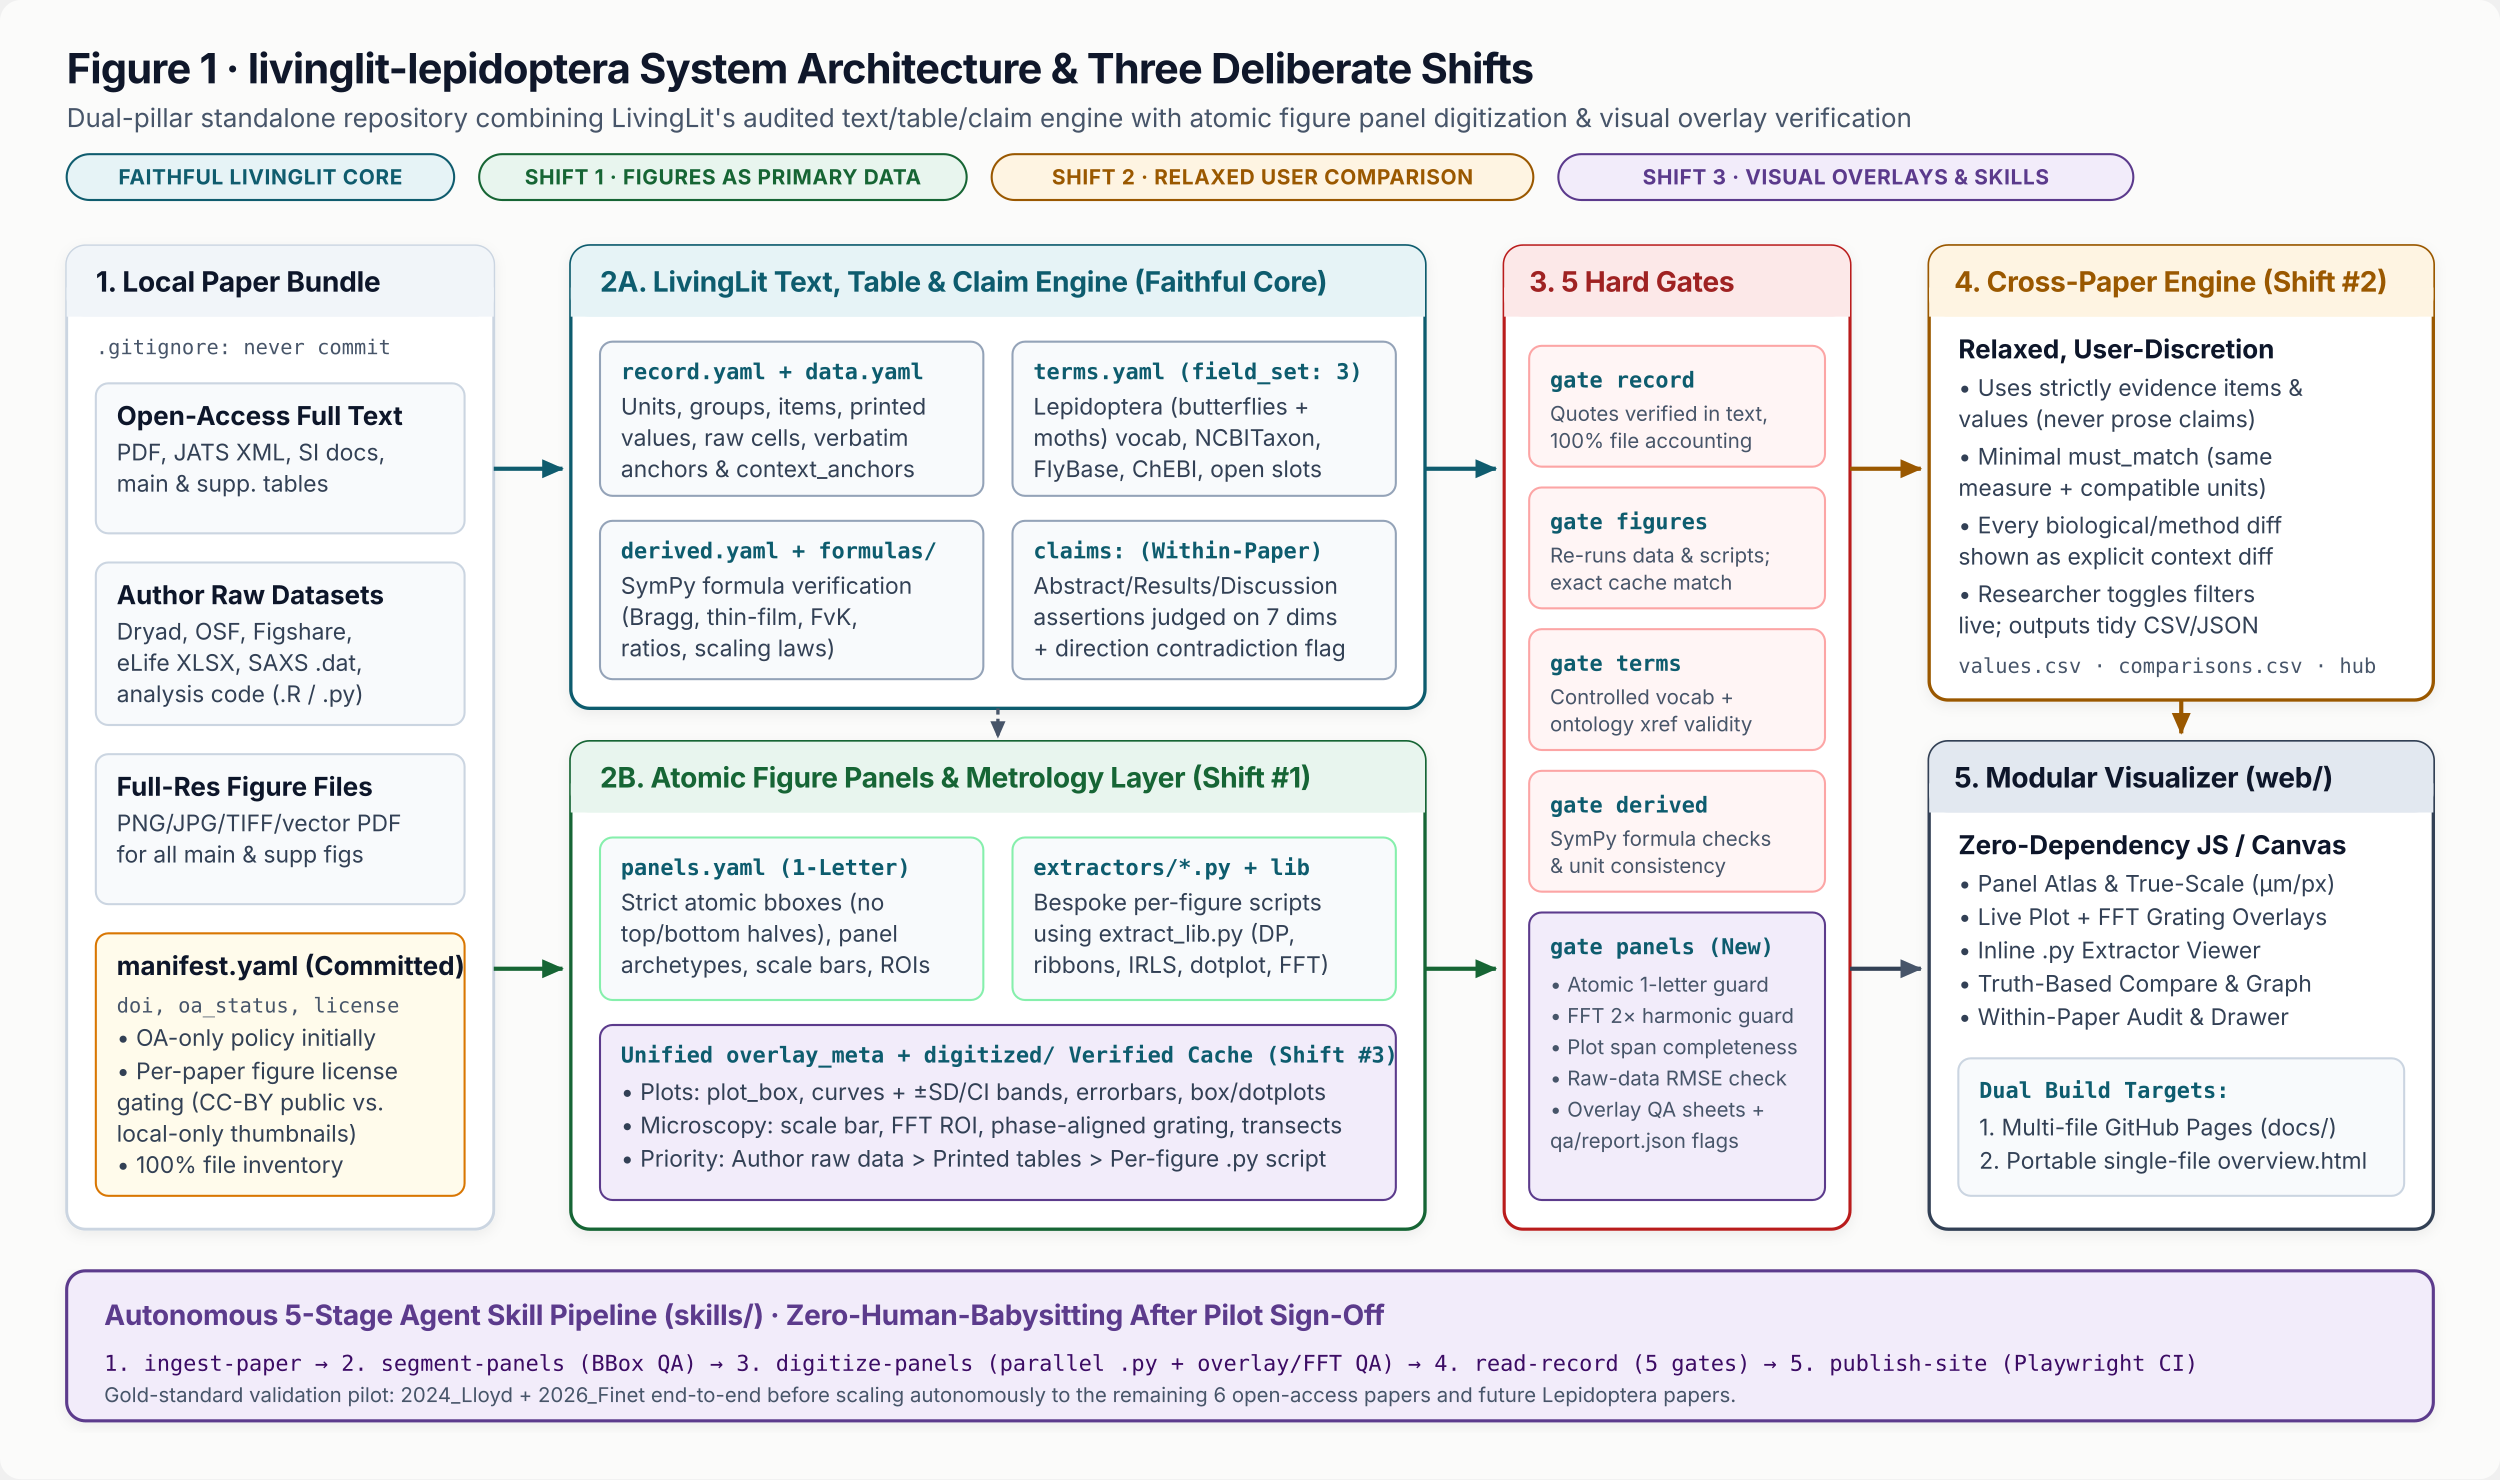
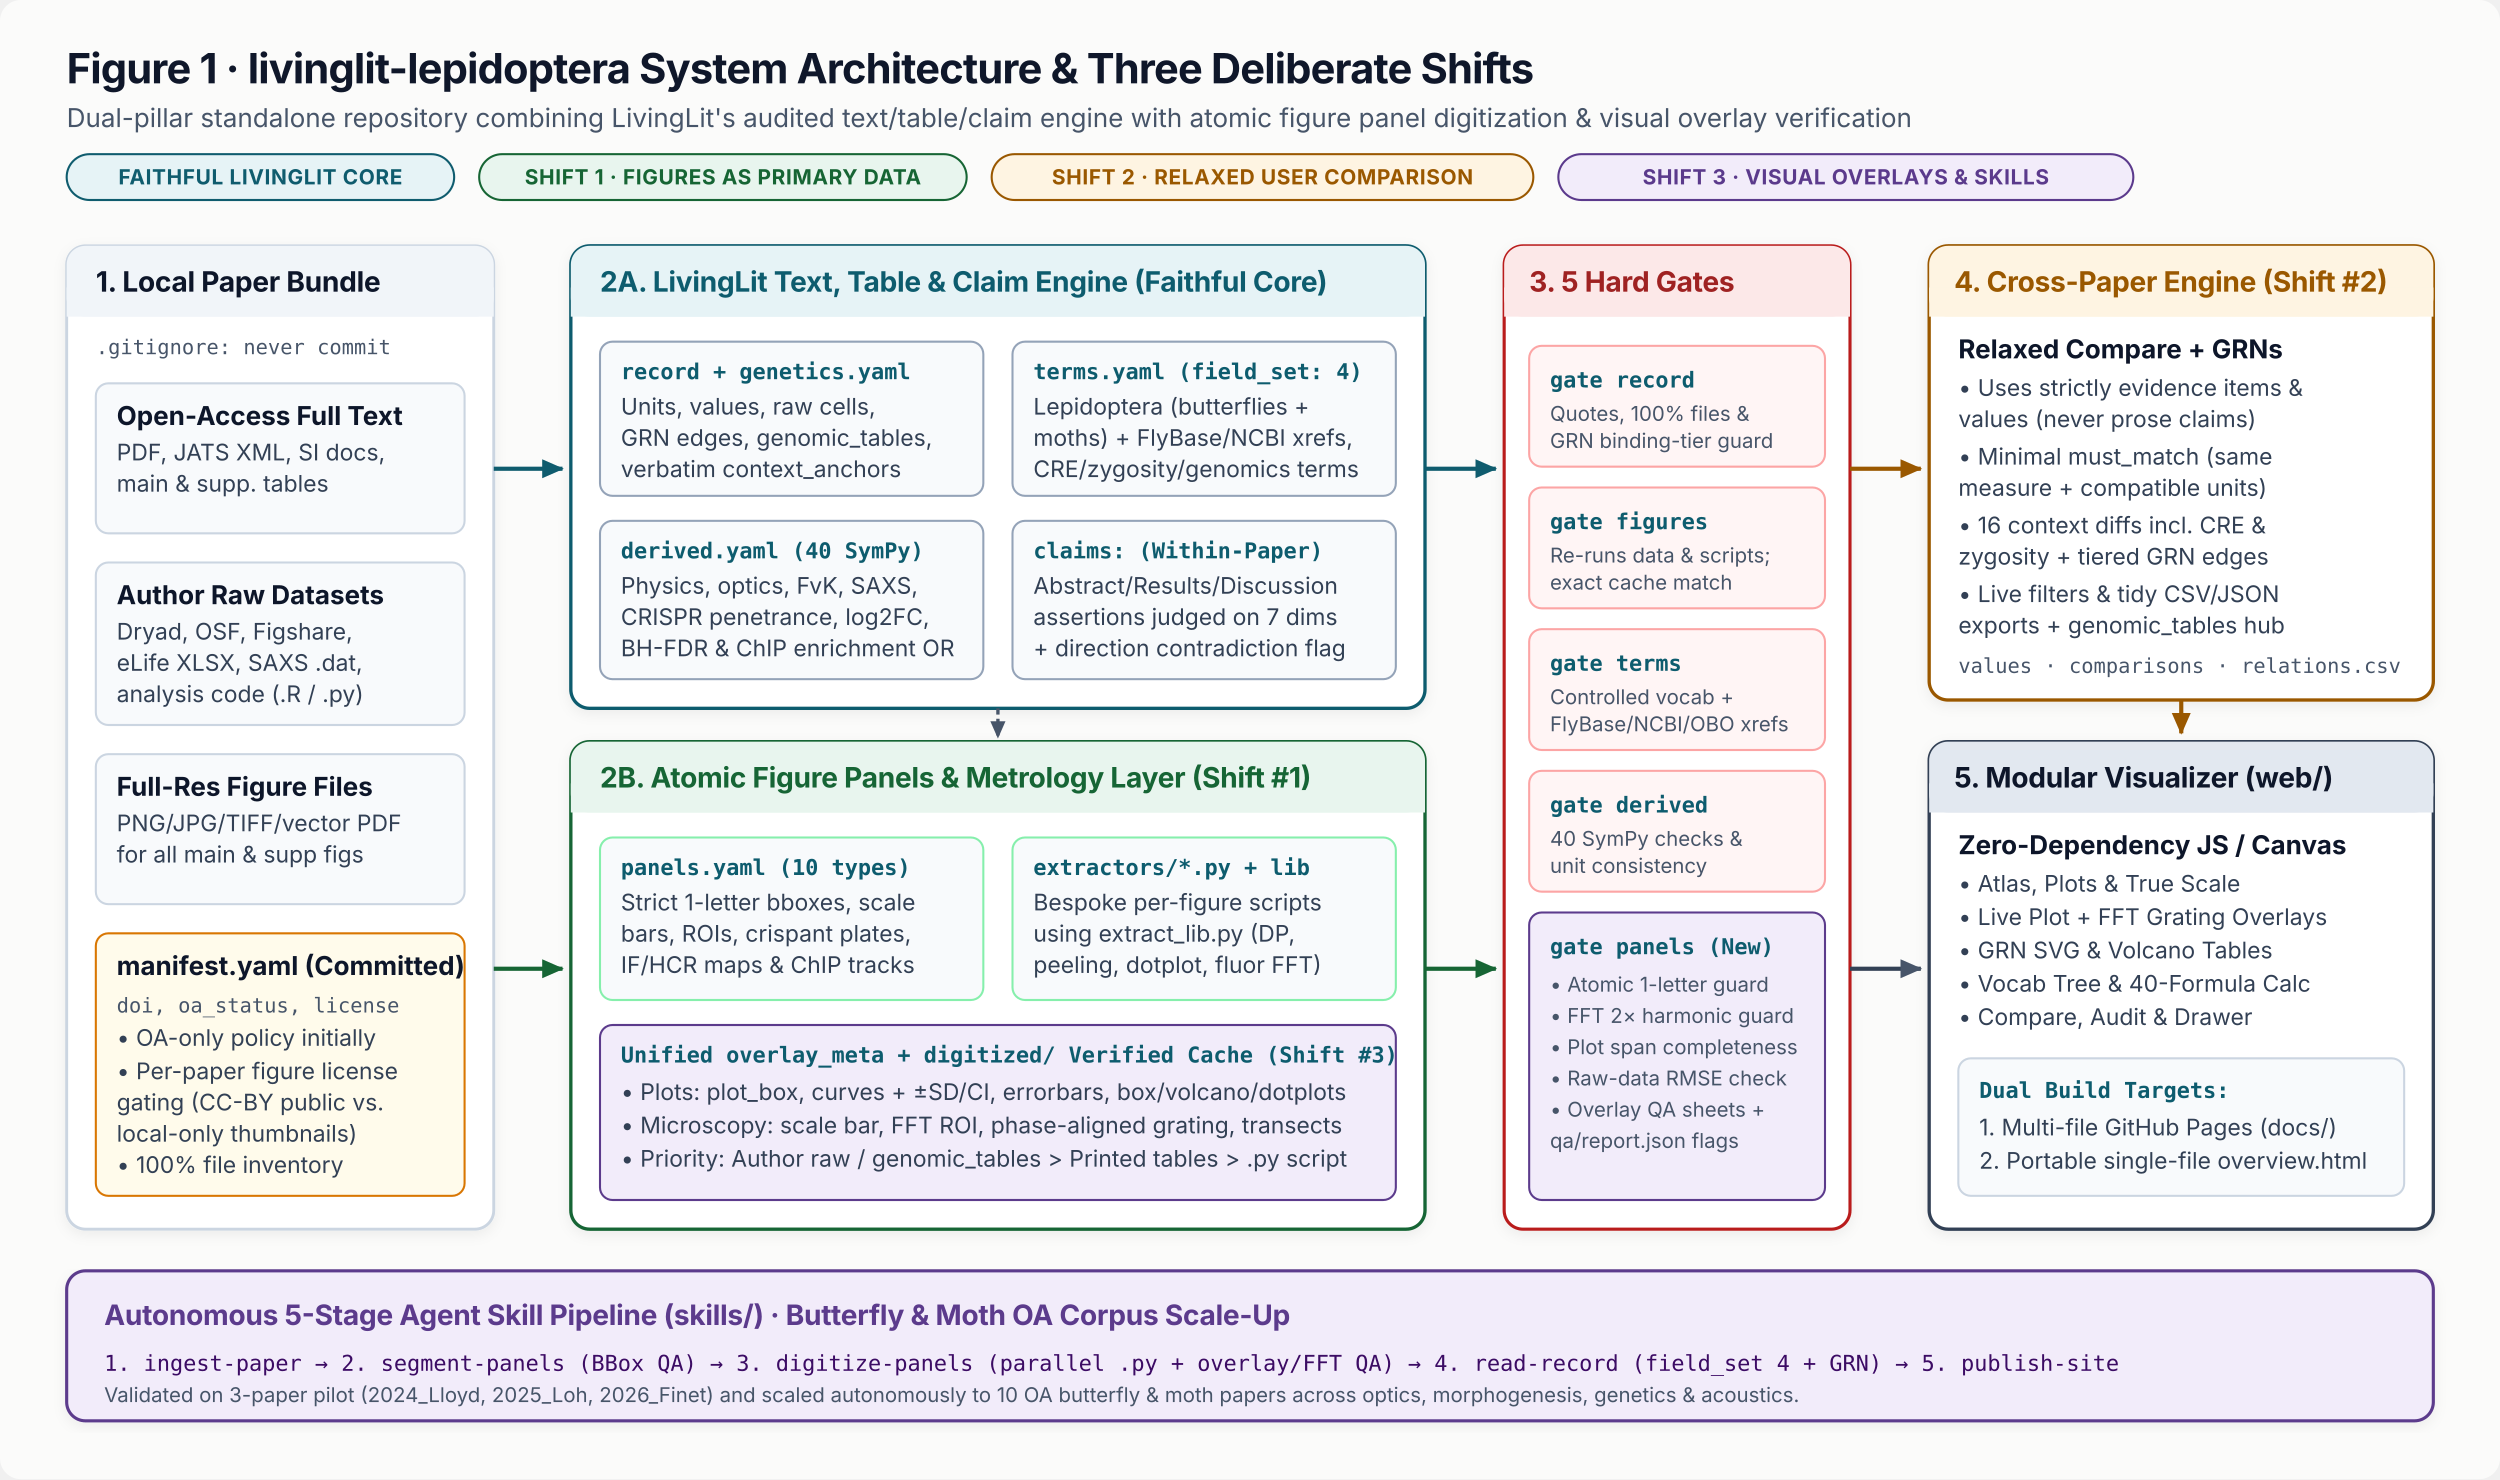
<svg xmlns="http://www.w3.org/2000/svg" viewBox="0 0 1200 710" width="1200" height="710">
  <defs>
    <style>
      .sans { font-family: "Inter", -apple-system, BlinkMacSystemFont, "Segoe UI", Roboto, sans-serif; }
      .mono { font-family: "JetBrains Mono", "SF Mono", ui-monospace, Menlo, monospace; }
      .title { font-size: 20px; font-weight: 700; fill: #0f172a; letter-spacing: -0.02em; }
      .sub { font-size: 12.5px; fill: #475569; }
      .sec-h { font-size: 13.5px; font-weight: 700; letter-spacing: -0.01em; }
      .box-h { font-size: 12.5px; font-weight: 700; fill: #0f172a; }
      .box-t { font-size: 11px; fill: #334155; }
      .code { font-size: 10.5px; fill: #0f5c6e; font-weight: 600; }
      .badge { font-size: 10px; font-weight: 700; letter-spacing: 0.03em; }
      .tiny { font-size: 9.8px; fill: #475569; }
    </style>
    <marker id="arr" viewBox="0 0 10 10" refX="8.5" refY="5" markerWidth="6.5" markerHeight="6.5" orient="auto-start-reverse">
      <path d="M 1 1.5 L 9 5 L 1 8.5 z" fill="#475569" />
    </marker>
    <marker id="arr-teal" viewBox="0 0 10 10" refX="8.5" refY="5" markerWidth="6.5" markerHeight="6.5" orient="auto-start-reverse">
      <path d="M 1 1.5 L 9 5 L 1 8.5 z" fill="#0f5c6e" />
    </marker>
    <marker id="arr-grn" viewBox="0 0 10 10" refX="8.5" refY="5" markerWidth="6.5" markerHeight="6.5" orient="auto-start-reverse">
      <path d="M 1 1.5 L 9 5 L 1 8.5 z" fill="#166534" />
    </marker>
    <marker id="arr-amb" viewBox="0 0 10 10" refX="8.5" refY="5" markerWidth="6.5" markerHeight="6.5" orient="auto-start-reverse">
      <path d="M 1 1.5 L 9 5 L 1 8.5 z" fill="#9a5800" />
    </marker>
    <marker id="arr-ind" viewBox="0 0 10 10" refX="8.5" refY="5" markerWidth="6.5" markerHeight="6.5" orient="auto-start-reverse">
      <path d="M 1 1.5 L 9 5 L 1 8.5 z" fill="#5b3a8c" />
    </marker>
    <marker id="arr-red" viewBox="0 0 10 10" refX="8.5" refY="5" markerWidth="6.5" markerHeight="6.5" orient="auto-start-reverse">
      <path d="M 1 1.5 L 9 5 L 1 8.5 z" fill="#b91c1c" />
    </marker>
    <filter id="sh" x="-4%" y="-4%" width="108%" height="112%">
      <feDropShadow dx="0" dy="2" stdDeviation="3" flood-color="#0f172a" flood-opacity="0.06" />
    </filter>
  </defs>
  <rect width="1200" height="710" fill="#fbfbfa" rx="10" />
  <text x="32" y="40" class="sans title">Figure 1 · livinglit-lepidoptera System Architecture &amp; Three Deliberate Shifts</text>
  <text x="32" y="61" class="sans sub">Dual-pillar standalone repository combining LivingLit's audited text/table/claim engine with atomic figure panel digitization &amp; visual overlay verification</text>
  <g transform="translate(32, 74)">
    <rect x="0" y="0" width="186" height="22" rx="11" fill="#e6f3f6" stroke="#0f5c6e" stroke-width="1" />
    <text x="93" y="14.5" text-anchor="middle" class="sans badge" fill="#0f5c6e">FAITHFUL LIVINGLIT CORE</text>
    <rect x="198" y="0" width="234" height="22" rx="11" fill="#e8f5ee" stroke="#166534" stroke-width="1" />
    <text x="315" y="14.5" text-anchor="middle" class="sans badge" fill="#166534">SHIFT 1 · FIGURES AS PRIMARY DATA</text>
    <rect x="444" y="0" width="260" height="22" rx="11" fill="#fef4e2" stroke="#9a5800" stroke-width="1" />
    <text x="574" y="14.5" text-anchor="middle" class="sans badge" fill="#9a5800">SHIFT 2 · RELAXED USER COMPARISON</text>
    <rect x="716" y="0" width="276" height="22" rx="11" fill="#f2ecfa" stroke="#5b3a8c" stroke-width="1" />
    <text x="854" y="14.5" text-anchor="middle" class="sans badge" fill="#5b3a8c">SHIFT 3 · VISUAL OVERLAYS &amp; SKILLS</text>
  </g>
  <g transform="translate(32, 118)" filter="url(#sh)">
    <rect width="205" height="472" rx="9" fill="#ffffff" stroke="#cbd5e1" stroke-width="1.4" />
    <rect width="205" height="34" rx="9" fill="#f1f5f9" />
    <rect y="20" width="205" height="14" fill="#f1f5f9" />
    <text x="14" y="22" class="sans sec-h" fill="#0f172a">1. Local Paper Bundle</text>
    <text x="14" y="52" class="mono tiny" fill="#b91c1c">.gitignore: never commit</text>
    <rect x="14" y="66" width="177" height="72" rx="6" fill="#f8fafc" stroke="#cbd5e1" />
    <text x="24" y="86" class="sans box-h">Open-Access Full Text</text>
    <text x="24" y="103" class="sans box-t">PDF, JATS XML, SI docs,</text>
    <text x="24" y="118" class="sans box-t">main &amp; supp. tables</text>
    <rect x="14" y="152" width="177" height="78" rx="6" fill="#f8fafc" stroke="#cbd5e1" />
    <text x="24" y="172" class="sans box-h">Author Raw Datasets</text>
    <text x="24" y="189" class="sans box-t">Dryad, OSF, Figshare,</text>
    <text x="24" y="204" class="sans box-t">eLife XLSX, SAXS .dat,</text>
    <text x="24" y="219" class="sans box-t">analysis code (.R / .py)</text>
    <rect x="14" y="244" width="177" height="72" rx="6" fill="#f8fafc" stroke="#cbd5e1" />
    <text x="24" y="264" class="sans box-h">Full-Res Figure Files</text>
    <text x="24" y="281" class="sans box-t">PNG/JPG/TIFF/vector PDF</text>
    <text x="24" y="296" class="sans box-t">for all main &amp; supp figs</text>
    <rect x="14" y="330" width="177" height="126" rx="6" fill="#fffbeb" stroke="#d97706" />
    <text x="24" y="350" class="sans box-h" fill="#9a5800">manifest.yaml (Committed)</text>
    <text x="24" y="368" class="mono tiny">doi, oa_status, license</text>
    <text x="24" y="384" class="sans box-t">• OA-only policy initially</text>
    <text x="24" y="400" class="sans box-t">• Per-paper figure license</text>
    <text x="24" y="415" class="sans box-t">  gating (CC-BY public vs.</text>
    <text x="24" y="430" class="sans box-t">  local-only thumbnails)</text>
    <text x="24" y="445" class="sans box-t">• 100% file inventory</text>
  </g>
  <g transform="translate(274, 118)" filter="url(#sh)">
    <rect width="410" height="222" rx="9" fill="#ffffff" stroke="#0f5c6e" stroke-width="1.6" />
    <rect width="410" height="34" rx="9" fill="#e6f3f6" />
    <rect y="20" width="410" height="14" fill="#e6f3f6" />
    <text x="14" y="22" class="sans sec-h" fill="#0f5c6e">2A. LivingLit Text, Table &amp; Claim Engine (Faithful Core)</text>
    <rect x="14" y="46" width="184" height="74" rx="6" fill="#f8fafc" stroke="#94a3b8" />
-     <text x="24" y="64" class="mono code">record.yaml + data.yaml</text>
-     <text x="24" y="81" class="sans box-t">Units, groups, items, printed</text>
-     <text x="24" y="96" class="sans box-t">values, raw cells, verbatim</text>
-     <text x="24" y="111" class="sans box-t">anchors &amp; context_anchors</text>
+     <text x="24" y="64" class="mono code">record + genetics.yaml</text>
+     <text x="24" y="81" class="sans box-t">Units, values, raw cells,</text>
+     <text x="24" y="96" class="sans box-t">GRN edges, genomic_tables,</text>
+     <text x="24" y="111" class="sans box-t">verbatim context_anchors</text>
    <rect x="212" y="46" width="184" height="74" rx="6" fill="#f8fafc" stroke="#94a3b8" />
-     <text x="222" y="64" class="mono code">terms.yaml (field_set: 3)</text>
+     <text x="222" y="64" class="mono code">terms.yaml (field_set: 4)</text>
    <text x="222" y="81" class="sans box-t">Lepidoptera (butterflies +</text>
-     <text x="222" y="96" class="sans box-t">moths) vocab, NCBITaxon,</text>
-     <text x="222" y="111" class="sans box-t">FlyBase, ChEBI, open slots</text>
+     <text x="222" y="96" class="sans box-t">moths) + FlyBase/NCBI xrefs,</text>
+     <text x="222" y="111" class="sans box-t">CRE/zygosity/genomics terms</text>
    <rect x="14" y="132" width="184" height="76" rx="6" fill="#f8fafc" stroke="#94a3b8" />
-     <text x="24" y="150" class="mono code">derived.yaml + formulas/</text>
-     <text x="24" y="167" class="sans box-t">SymPy formula verification</text>
-     <text x="24" y="182" class="sans box-t">(Bragg, thin-film, FvK,</text>
-     <text x="24" y="197" class="sans box-t">ratios, scaling laws)</text>
+     <text x="24" y="150" class="mono code">derived.yaml (40 SymPy)</text>
+     <text x="24" y="167" class="sans box-t">Physics, optics, FvK, SAXS,</text>
+     <text x="24" y="182" class="sans box-t">CRISPR penetrance, log2FC,</text>
+     <text x="24" y="197" class="sans box-t">BH-FDR &amp; ChIP enrichment OR</text>
    <rect x="212" y="132" width="184" height="76" rx="6" fill="#f8fafc" stroke="#94a3b8" />
    <text x="222" y="150" class="mono code">claims: (Within-Paper)</text>
    <text x="222" y="167" class="sans box-t">Abstract/Results/Discussion</text>
    <text x="222" y="182" class="sans box-t">assertions judged on 7 dims</text>
    <text x="222" y="197" class="sans box-t">+ direction contradiction flag</text>
  </g>
  <g transform="translate(274, 356)" filter="url(#sh)">
    <rect width="410" height="234" rx="9" fill="#ffffff" stroke="#166534" stroke-width="1.6" />
    <rect width="410" height="34" rx="9" fill="#e8f5ee" />
    <rect y="20" width="410" height="14" fill="#e8f5ee" />
    <text x="14" y="22" class="sans sec-h" fill="#166534">2B. Atomic Figure Panels &amp; Metrology Layer (Shift #1)</text>
    <rect x="14" y="46" width="184" height="78" rx="6" fill="#f8fafc" stroke="#86efac" />
-     <text x="24" y="64" class="mono code" fill="#166534">panels.yaml (1-Letter)</text>
-     <text x="24" y="81" class="sans box-t">Strict atomic bboxes (no</text>
-     <text x="24" y="96" class="sans box-t">top/bottom halves), panel</text>
-     <text x="24" y="111" class="sans box-t">archetypes, scale bars, ROIs</text>
+     <text x="24" y="64" class="mono code" fill="#166534">panels.yaml (10 types)</text>
+     <text x="24" y="81" class="sans box-t">Strict 1-letter bboxes, scale</text>
+     <text x="24" y="96" class="sans box-t">bars, ROIs, crispant plates,</text>
+     <text x="24" y="111" class="sans box-t">IF/HCR maps &amp; ChIP tracks</text>
    <rect x="212" y="46" width="184" height="78" rx="6" fill="#f8fafc" stroke="#86efac" />
    <text x="222" y="64" class="mono code" fill="#166534">extractors/*.py + lib</text>
    <text x="222" y="81" class="sans box-t">Bespoke per-figure scripts</text>
    <text x="222" y="96" class="sans box-t">using extract_lib.py (DP,</text>
-     <text x="222" y="111" class="sans box-t">ribbons, IRLS, dotplot, FFT)</text>
+     <text x="222" y="111" class="sans box-t">peeling, dotplot, fluor FFT)</text>
    <rect x="14" y="136" width="382" height="84" rx="6" fill="#f2ecfa" stroke="#5b3a8c" />
    <text x="24" y="154" class="mono code" fill="#5b3a8c">Unified overlay_meta + digitized/ Verified Cache (Shift #3)</text>
-     <text x="24" y="172" class="sans box-t">• Plots: plot_box, curves + ±SD/CI bands, errorbars, box/dotplots</text>
+     <text x="24" y="172" class="sans box-t">• Plots: plot_box, curves + ±SD/CI, errorbars, box/volcano/dotplots</text>
    <text x="24" y="188" class="sans box-t">• Microscopy: scale bar, FFT ROI, phase-aligned grating, transects</text>
-     <text x="24" y="204" class="sans box-t">• Priority: Author raw data &gt; Printed tables &gt; Per-figure .py script</text>
+     <text x="24" y="204" class="sans box-t">• Priority: Author raw / genomic_tables &gt; Printed tables &gt; .py script</text>
  </g>
  <g transform="translate(722, 118)" filter="url(#sh)">
    <rect width="166" height="472" rx="9" fill="#ffffff" stroke="#b91c1c" stroke-width="1.5" />
    <rect width="166" height="34" rx="9" fill="#fce8e8" />
    <rect y="20" width="166" height="14" fill="#fce8e8" />
    <text x="12" y="22" class="sans sec-h" fill="#9f2222">3. 5 Hard Gates</text>
    <g transform="translate(12, 48)">
      <rect width="142" height="58" rx="6" fill="#fff5f5" stroke="#fca5a5" />
      <text x="10" y="20" class="mono code" fill="#9f2222">gate record</text>
-       <text x="10" y="36" class="sans tiny">Quotes verified in text,</text>
-       <text x="10" y="49" class="sans tiny">100% file accounting</text>
+       <text x="10" y="36" class="sans tiny">Quotes, 100% files &amp;</text>
+       <text x="10" y="49" class="sans tiny">GRN binding-tier guard</text>
    </g>
    <g transform="translate(12, 116)">
      <rect width="142" height="58" rx="6" fill="#fff5f5" stroke="#fca5a5" />
      <text x="10" y="20" class="mono code" fill="#9f2222">gate figures</text>
      <text x="10" y="36" class="sans tiny">Re-runs data &amp; scripts;</text>
      <text x="10" y="49" class="sans tiny">exact cache match</text>
    </g>
    <g transform="translate(12, 184)">
      <rect width="142" height="58" rx="6" fill="#fff5f5" stroke="#fca5a5" />
      <text x="10" y="20" class="mono code" fill="#9f2222">gate terms</text>
      <text x="10" y="36" class="sans tiny">Controlled vocab +</text>
-       <text x="10" y="49" class="sans tiny">ontology xref validity</text>
+       <text x="10" y="49" class="sans tiny">FlyBase/NCBI/OBO xrefs</text>
    </g>
    <g transform="translate(12, 252)">
      <rect width="142" height="58" rx="6" fill="#fff5f5" stroke="#fca5a5" />
      <text x="10" y="20" class="mono code" fill="#9f2222">gate derived</text>
-       <text x="10" y="36" class="sans tiny">SymPy formula checks</text>
-       <text x="10" y="49" class="sans tiny">&amp; unit consistency</text>
+       <text x="10" y="36" class="sans tiny">40 SymPy checks &amp;</text>
+       <text x="10" y="49" class="sans tiny">unit consistency</text>
    </g>
    <g transform="translate(12, 320)">
      <rect width="142" height="138" rx="6" fill="#f2ecfa" stroke="#5b3a8c" />
      <text x="10" y="20" class="mono code" fill="#5b3a8c">gate panels (New)</text>
      <text x="10" y="38" class="sans tiny">• Atomic 1-letter guard</text>
      <text x="10" y="53" class="sans tiny">• FFT 2× harmonic guard</text>
      <text x="10" y="68" class="sans tiny">• Plot span completeness</text>
      <text x="10" y="83" class="sans tiny">• Raw-data RMSE check</text>
      <text x="10" y="98" class="sans tiny">• Overlay QA sheets +</text>
      <text x="10" y="113" class="sans tiny">  qa/report.json flags</text>
    </g>
  </g>
  <g transform="translate(926, 118)" filter="url(#sh)">
    <rect width="242" height="218" rx="9" fill="#ffffff" stroke="#9a5800" stroke-width="1.6" />
    <rect width="242" height="34" rx="9" fill="#fef4e2" />
    <rect y="20" width="242" height="14" fill="#fef4e2" />
    <text x="12" y="22" class="sans sec-h" fill="#9a5800">4. Cross-Paper Engine (Shift #2)</text>
-     <text x="14" y="54" class="sans box-h">Relaxed, User-Discretion</text>
+     <text x="14" y="54" class="sans box-h">Relaxed Compare + GRNs</text>
    <text x="14" y="72" class="sans box-t">• Uses strictly evidence items &amp;</text>
    <text x="14" y="87" class="sans box-t">  values (never prose claims)</text>
    <text x="14" y="105" class="sans box-t">• Minimal must_match (same</text>
    <text x="14" y="120" class="sans box-t">  measure + compatible units)</text>
-     <text x="14" y="138" class="sans box-t">• Every biological/method diff</text>
-     <text x="14" y="153" class="sans box-t">  shown as explicit context diff</text>
-     <text x="14" y="171" class="sans box-t">• Researcher toggles filters</text>
-     <text x="14" y="186" class="sans box-t">  live; outputs tidy CSV/JSON</text>
-     <text x="14" y="205" class="mono tiny" fill="#9a5800">values.csv · comparisons.csv · hub</text>
+     <text x="14" y="138" class="sans box-t">• 16 context diffs incl. CRE &amp;</text>
+     <text x="14" y="153" class="sans box-t">  zygosity + tiered GRN edges</text>
+     <text x="14" y="171" class="sans box-t">• Live filters &amp; tidy CSV/JSON</text>
+     <text x="14" y="186" class="sans box-t">  exports + genomic_tables hub</text>
+     <text x="14" y="205" class="mono tiny" fill="#9a5800">values · comparisons · relations.csv</text>
  </g>
  <g transform="translate(926, 356)" filter="url(#sh)">
    <rect width="242" height="234" rx="9" fill="#ffffff" stroke="#334155" stroke-width="1.6" />
    <rect width="242" height="34" rx="9" fill="#e2e8f0" />
    <rect y="20" width="242" height="14" fill="#e2e8f0" />
    <text x="12" y="22" class="sans sec-h" fill="#0f172a">5. Modular Visualizer (web/)</text>
    <text x="14" y="54" class="sans box-h">Zero-Dependency JS / Canvas</text>
-     <text x="14" y="72" class="sans box-t">• Panel Atlas &amp; True-Scale (µm/px)</text>
+     <text x="14" y="72" class="sans box-t">• Atlas, Plots &amp; True Scale</text>
    <text x="14" y="88" class="sans box-t">• Live Plot + FFT Grating Overlays</text>
-     <text x="14" y="104" class="sans box-t">• Inline .py Extractor Viewer</text>
-     <text x="14" y="120" class="sans box-t">• Truth-Based Compare &amp; Graph</text>
-     <text x="14" y="136" class="sans box-t">• Within-Paper Audit &amp; Drawer</text>
+     <text x="14" y="104" class="sans box-t">• GRN SVG &amp; Volcano Tables</text>
+     <text x="14" y="120" class="sans box-t">• Vocab Tree &amp; 40-Formula Calc</text>
+     <text x="14" y="136" class="sans box-t">• Compare, Audit &amp; Drawer</text>
    <rect x="14" y="152" width="214" height="66" rx="6" fill="#f8fafc" stroke="#cbd5e1" />
    <text x="24" y="171" class="mono code" fill="#0f172a">Dual Build Targets:</text>
    <text x="24" y="189" class="sans box-t">1. Multi-file GitHub Pages (docs/)</text>
    <text x="24" y="205" class="sans box-t">2. Portable single-file overview.html</text>
  </g>
  <g transform="translate(32, 610)" filter="url(#sh)">
    <rect width="1136" height="72" rx="9" fill="#f2ecfa" stroke="#5b3a8c" stroke-width="1.5" />
-     <text x="18" y="26" class="sans sec-h" fill="#5b3a8c">Autonomous 5-Stage Agent Skill Pipeline (skills/) · Zero-Human-Babysitting After Pilot Sign-Off</text>
-     <text x="18" y="48" class="mono" style="font-size:10.5px;fill:#3b0764">1. ingest-paper → 2. segment-panels (BBox QA) → 3. digitize-panels (parallel .py + overlay/FFT QA) → 4. read-record (5 gates) → 5. publish-site (Playwright CI)</text>
-     <text x="18" y="63" class="sans tiny">Gold-standard validation pilot: 2024_Lloyd + 2026_Finet end-to-end before scaling autonomously to the remaining 6 open-access papers and future Lepidoptera papers.</text>
+     <text x="18" y="26" class="sans sec-h" fill="#5b3a8c">Autonomous 5-Stage Agent Skill Pipeline (skills/) · Butterfly &amp; Moth OA Corpus Scale-Up</text>
+     <text x="18" y="48" class="mono" style="font-size:10.5px;fill:#3b0764">1. ingest-paper → 2. segment-panels (BBox QA) → 3. digitize-panels (parallel .py + overlay/FFT QA) → 4. read-record (field_set 4 + GRN) → 5. publish-site</text>
+     <text x="18" y="63" class="sans tiny">Validated on 3-paper pilot (2024_Lloyd, 2025_Loh, 2026_Finet) and scaled autonomously to 10 OA butterfly &amp; moth papers across optics, morphogenesis, genetics &amp; acoustics.</text>
  </g>
  <path d="M 237 225 L 270 225" stroke="#0f5c6e" stroke-width="2" fill="none" marker-end="url(#arr-teal)" />
  <path d="M 237 465 L 270 465" stroke="#166534" stroke-width="2" fill="none" marker-end="url(#arr-grn)" />
  <path d="M 684 225 L 718 225" stroke="#0f5c6e" stroke-width="2" fill="none" marker-end="url(#arr-teal)" />
  <path d="M 684 465 L 718 465" stroke="#166534" stroke-width="2" fill="none" marker-end="url(#arr-grn)" />
  <path d="M 479 340 L 479 354" stroke="#475569" stroke-width="1.6" stroke-dasharray="3,2" fill="none" marker-end="url(#arr)" />
  <path d="M 888 225 L 922 225" stroke="#9a5800" stroke-width="2" fill="none" marker-end="url(#arr-amb)" />
  <path d="M 888 465 L 922 465" stroke="#334155" stroke-width="2" fill="none" marker-end="url(#arr)" />
  <path d="M 1047 336 L 1047 352" stroke="#9a5800" stroke-width="2" fill="none" marker-end="url(#arr-amb)" />
</svg>
